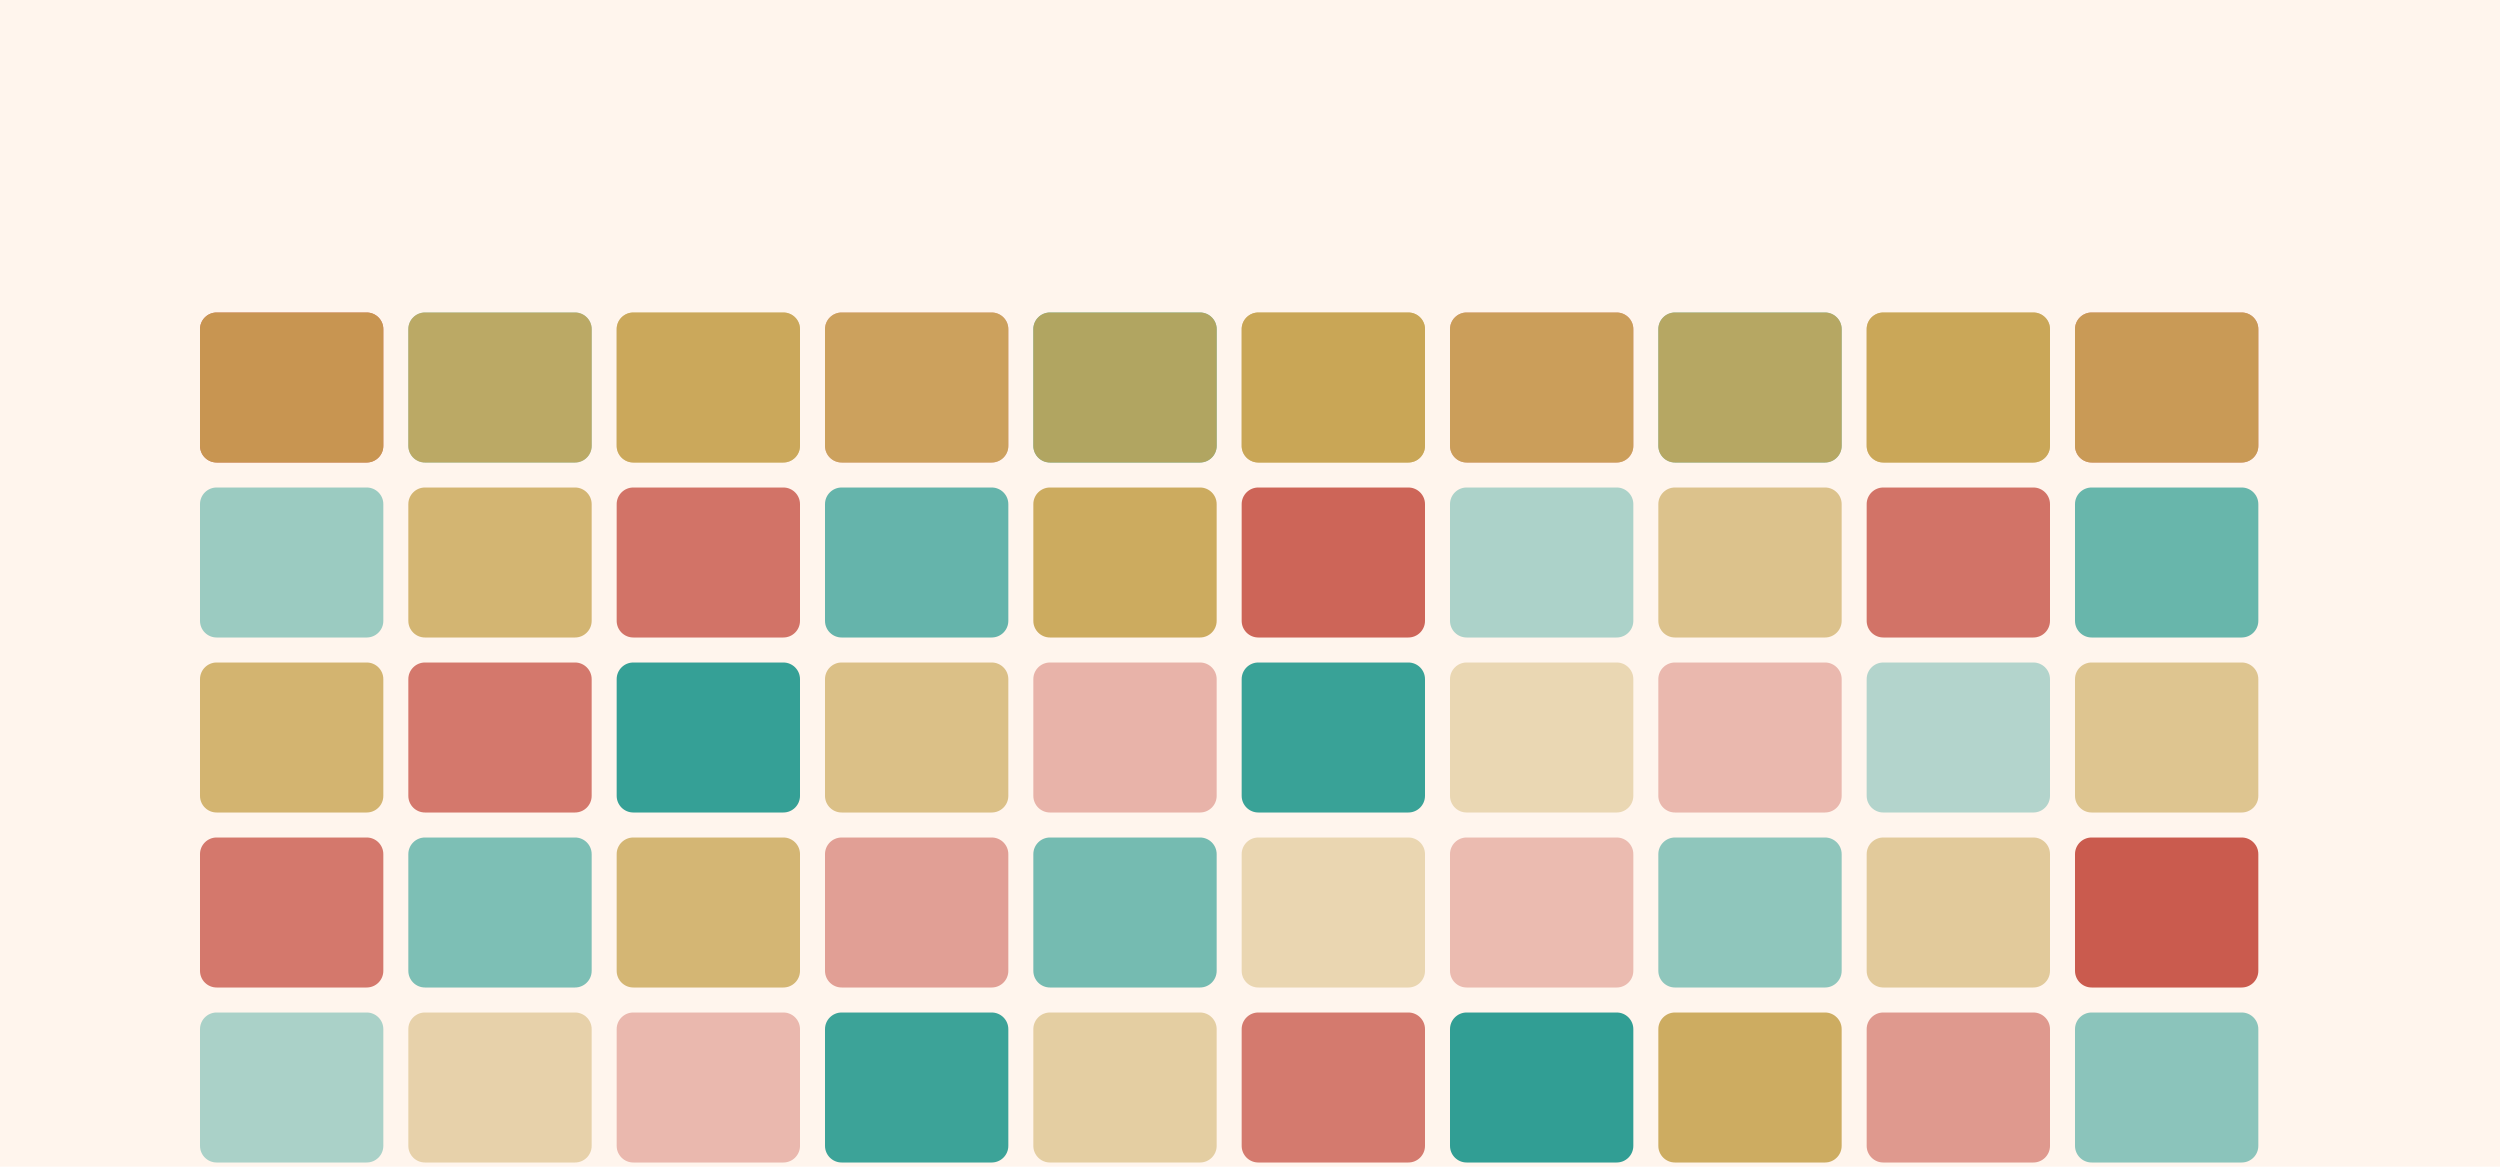
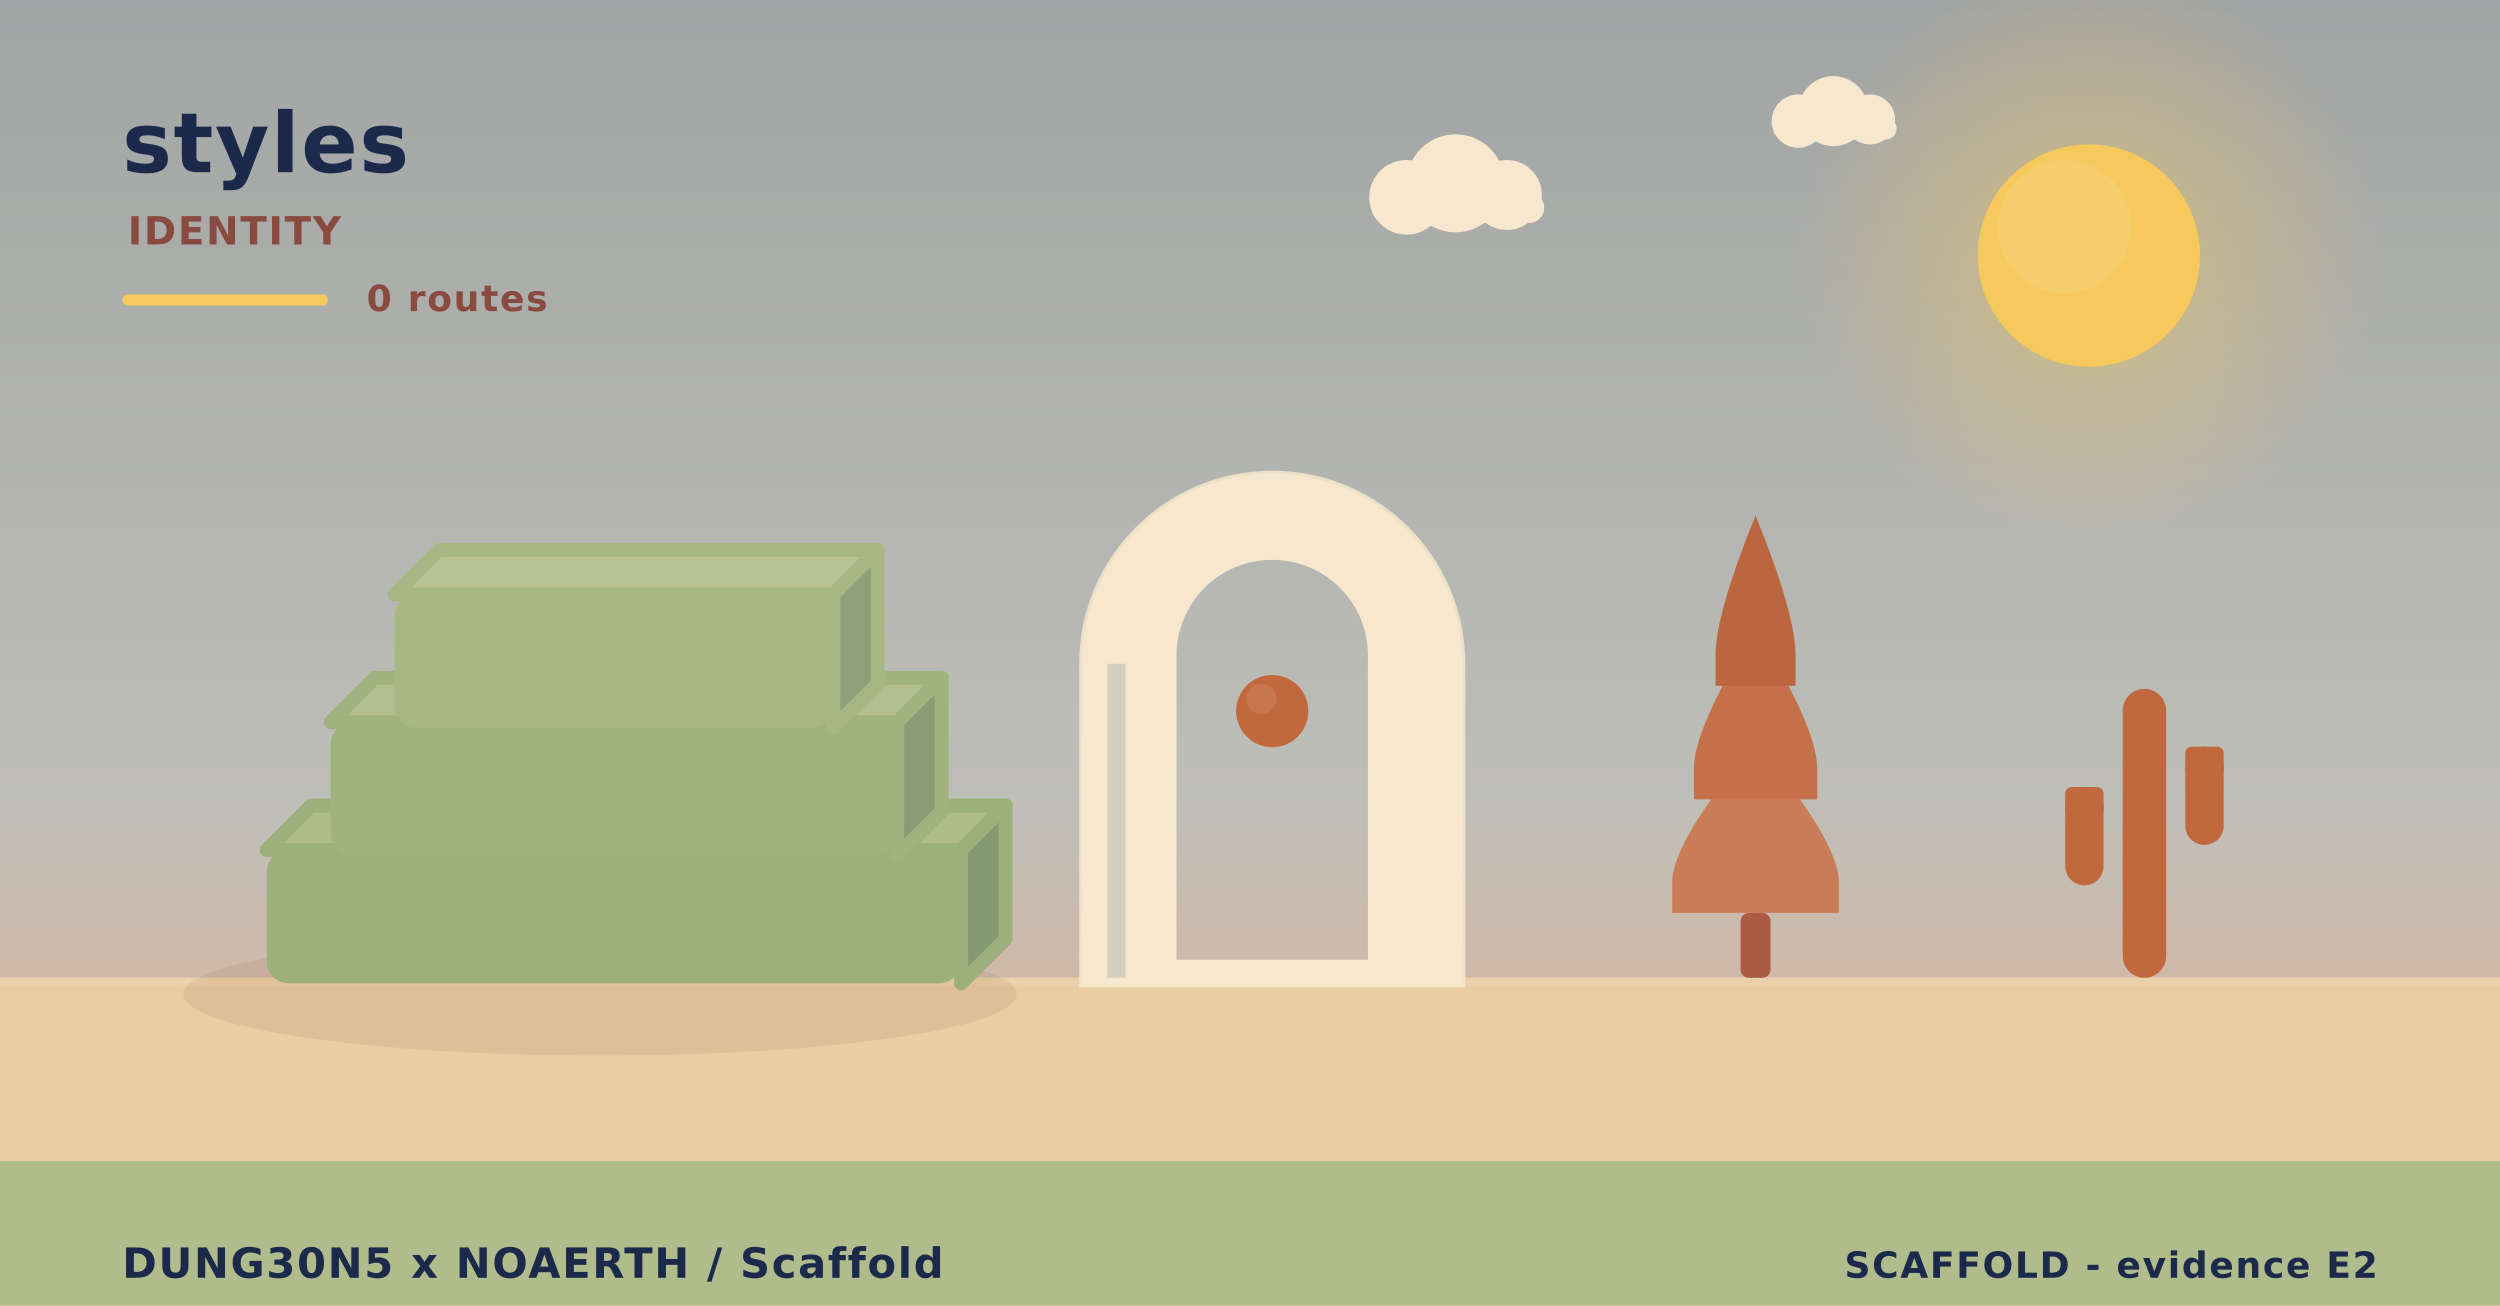
- <svg xmlns="http://www.w3.org/2000/svg" viewBox="0 0 1200 560" width="1200" height="560" role="img" aria-label="styles hero">
-   <rect width="1200" height="560" fill="#fff5ed" />
-   <defs>
-     <linearGradient id="gh" x1="0" y1="0" x2="1" y2="1">
-       <stop offset="0%" stop-color="#c75346" />
-       <stop offset="100%" stop-color="#24998e" />
-     </linearGradient>
-   </defs>
-   <rect x="96.00" y="150.00" width="88.00" height="72.00" rx="8.00" fill="#c75346" opacity="0.92" />
-   <rect x="196.00" y="150.00" width="88.00" height="72.00" rx="8.00" fill="#24998e" opacity="0.52" />
-   <rect x="296.00" y="150.00" width="88.00" height="72.00" rx="8.00" fill="#c7a350" opacity="0.66" />
-   <rect x="396.00" y="150.00" width="88.00" height="72.00" rx="8.00" fill="#c75346" opacity="0.55" />
-   <rect x="496.00" y="150.00" width="88.00" height="72.00" rx="8.00" fill="#24998e" opacity="0.75" />
-   <rect x="596.00" y="150.00" width="88.00" height="72.00" rx="8.00" fill="#c7a350" opacity="0.81" />
-   <rect x="696.00" y="150.00" width="88.00" height="72.00" rx="8.00" fill="#c75346" opacity="0.63" />
-   <rect x="796.00" y="150.00" width="88.00" height="72.00" rx="8.00" fill="#24998e" opacity="0.64" />
-   <rect x="896.00" y="150.00" width="88.00" height="72.00" rx="8.00" fill="#c7a350" opacity="0.74" />
-   <rect x="996.00" y="150.00" width="88.00" height="72.00" rx="8.00" fill="#c75346" opacity="0.76" />
-   <rect x="96.00" y="234.00" width="88.00" height="72.00" rx="8.00" fill="#24998e" opacity="0.46" />
-   <rect x="196.00" y="234.00" width="88.00" height="72.00" rx="8.00" fill="#c7a350" opacity="0.78" />
-   <rect x="296.00" y="234.00" width="88.00" height="72.00" rx="8.00" fill="#c75346" opacity="0.80" />
-   <rect x="396.00" y="234.00" width="88.00" height="72.00" rx="8.00" fill="#24998e" opacity="0.70" />
-   <rect x="496.00" y="234.00" width="88.00" height="72.00" rx="8.00" fill="#c7a350" opacity="0.90" />
-   <rect x="596.00" y="234.00" width="88.00" height="72.00" rx="8.00" fill="#c75346" opacity="0.89" />
-   <rect x="696.00" y="234.00" width="88.00" height="72.00" rx="8.00" fill="#24998e" opacity="0.38" />
-   <rect x="796.00" y="234.00" width="88.00" height="72.00" rx="8.00" fill="#c7a350" opacity="0.62" />
-   <rect x="896.00" y="234.00" width="88.00" height="72.00" rx="8.00" fill="#c75346" opacity="0.80" />
-   <rect x="996.00" y="234.00" width="88.00" height="72.00" rx="8.00" fill="#24998e" opacity="0.69" />
-   <rect x="96.00" y="318.00" width="88.00" height="72.00" rx="8.00" fill="#c7a350" opacity="0.79" />
-   <rect x="196.00" y="318.00" width="88.00" height="72.00" rx="8.00" fill="#c75346" opacity="0.77" />
-   <rect x="296.00" y="318.00" width="88.00" height="72.00" rx="8.00" fill="#24998e" opacity="0.92" />
-   <rect x="396.00" y="318.00" width="88.00" height="72.00" rx="8.00" fill="#c7a350" opacity="0.65" />
-   <rect x="496.00" y="318.00" width="88.00" height="72.00" rx="8.00" fill="#c75346" opacity="0.41" />
-   <rect x="596.00" y="318.00" width="88.00" height="72.00" rx="8.00" fill="#24998e" opacity="0.90" />
-   <rect x="696.00" y="318.00" width="88.00" height="72.00" rx="8.00" fill="#c7a350" opacity="0.37" />
-   <rect x="796.00" y="318.00" width="88.00" height="72.00" rx="8.00" fill="#c75346" opacity="0.38" />
-   <rect x="896.00" y="318.00" width="88.00" height="72.00" rx="8.00" fill="#24998e" opacity="0.35" />
-   <rect x="996.00" y="318.00" width="88.00" height="72.00" rx="8.00" fill="#c7a350" opacity="0.59" />
-   <rect x="96.00" y="402.00" width="88.00" height="72.00" rx="8.00" fill="#c75346" opacity="0.77" />
-   <rect x="196.00" y="402.00" width="88.00" height="72.00" rx="8.00" fill="#24998e" opacity="0.59" />
-   <rect x="296.00" y="402.00" width="88.00" height="72.00" rx="8.00" fill="#c7a350" opacity="0.77" />
-   <rect x="396.00" y="402.00" width="88.00" height="72.00" rx="8.00" fill="#c75346" opacity="0.53" />
-   <rect x="496.00" y="402.00" width="88.00" height="72.00" rx="8.00" fill="#24998e" opacity="0.63" />
-   <rect x="596.00" y="402.00" width="88.00" height="72.00" rx="8.00" fill="#c7a350" opacity="0.38" />
-   <rect x="696.00" y="402.00" width="88.00" height="72.00" rx="8.00" fill="#c75346" opacity="0.36" />
-   <rect x="796.00" y="402.00" width="88.00" height="72.00" rx="8.00" fill="#24998e" opacity="0.51" />
-   <rect x="896.00" y="402.00" width="88.00" height="72.00" rx="8.00" fill="#c7a350" opacity="0.52" />
-   <rect x="996.00" y="402.00" width="88.00" height="72.00" rx="8.00" fill="#c75346" opacity="0.95" />
-   <rect x="96.00" y="486.00" width="88.00" height="72.00" rx="8.00" fill="#24998e" opacity="0.39" />
-   <rect x="196.00" y="486.00" width="88.00" height="72.00" rx="8.00" fill="#c7a350" opacity="0.43" />
-   <rect x="296.00" y="486.00" width="88.00" height="72.00" rx="8.00" fill="#c75346" opacity="0.38" />
-   <rect x="396.00" y="486.00" width="88.00" height="72.00" rx="8.00" fill="#24998e" opacity="0.89" />
-   <rect x="496.00" y="486.00" width="88.00" height="72.00" rx="8.00" fill="#c7a350" opacity="0.48" />
-   <rect x="596.00" y="486.00" width="88.00" height="72.00" rx="8.00" fill="#c75346" opacity="0.76" />
-   <rect x="696.00" y="486.00" width="88.00" height="72.00" rx="8.00" fill="#24998e" opacity="0.94" />
-   <rect x="796.00" y="486.00" width="88.00" height="72.00" rx="8.00" fill="#c7a350" opacity="0.89" />
-   <rect x="896.00" y="486.00" width="88.00" height="72.00" rx="8.00" fill="#c75346" opacity="0.57" />
-   <rect x="996.00" y="486.00" width="88.00" height="72.00" rx="8.00" fill="#24998e" opacity="0.53" />
+ <svg xmlns="http://www.w3.org/2000/svg" width="900" height="470" viewBox="0 0 900 470" role="img" aria-label="styles - identity">
+   <linearGradient id="skyh" x1="0" y1="0" x2="0" y2="1">
+     <stop offset="0" stop-color="#a1a4a4" />
+     <stop offset="0.62" stop-color="#bfbfb8" />
+     <stop offset="1" stop-color="#f3ad8a" />
+   </linearGradient>
+   <rect width="900" height="470" fill="url(#skyh)" />
+   <radialGradient id="sunh">
+     <stop offset="0.35" stop-color="#f5c95c" stop-opacity="0.34" />
+     <stop offset="1" stop-color="#f5c95c" stop-opacity="0" />
+   </radialGradient>
+   <circle cx="752" cy="92" r="104" fill="url(#sunh)" />
+   <circle cx="752" cy="92" r="40" fill="#f5c95c" />
+   <circle cx="743.2" cy="81.6" r="24" fill="#f5d27e" opacity="0.5" />
  <g>
-     <rect x="96.00" y="150.00" width="88.00" height="72.00" rx="8.00" fill="#c7a350" opacity="0.80" />
-     <animate attributeName="opacity" values="0.25;1.0;0.25" dur="10.867s" begin="1.15s" repeatCount="indefinite" />
+     <circle cx="524" cy="66" r="17.64" fill="#f6e7ce" />
+     <circle cx="506.36" cy="71.04" r="13.44" fill="#f6e7ce" />
+     <circle cx="542.48" cy="70.2" r="12.6" fill="#f6e7ce" />
+     <rect x="493.76" y="69.36" width="62.16" height="10.92" rx="5.46" fill="#f6e7ce" />
+     <animateTransform attributeName="transform" type="translate" values="0 0;24 0;0 0" dur="36s" begin="0s" repeatCount="indefinite" />
  </g>
  <g>
-     <rect x="196.00" y="150.00" width="88.00" height="72.00" rx="8.00" fill="#c7a350" opacity="0.80" />
-     <animate attributeName="opacity" values="0.25;1.0;0.25" dur="10.867s" begin="1.47s" repeatCount="indefinite" />
+     <circle cx="660" cy="40" r="12.6" fill="#f6e7ce" />
+     <circle cx="647.4" cy="43.6" r="9.6" fill="#f6e7ce" />
+     <circle cx="673.2" cy="43" r="9" fill="#f6e7ce" />
+     <rect x="638.4" y="42.4" width="44.4" height="7.8" rx="3.9" fill="#f6e7ce" />
+     <animateTransform attributeName="transform" type="translate" values="0 0;-18 0;0 0" dur="46s" begin="3s" repeatCount="indefinite" />
+   </g>
+   <rect x="0" y="352" width="900" height="118" fill="#e9cda3" />
+   <rect x="0" y="352" width="900" height="3" fill="#ebd1a9" />
+   <text x="44" y="62" font-family="Verdana,DejaVu Sans,sans-serif" font-size="30" font-weight="700" letter-spacing="0.6" fill="#1b2a4a" text-anchor="start">styles</text>
+   <text x="46" y="88" font-family="Verdana,DejaVu Sans,sans-serif" font-size="14" font-weight="700" letter-spacing="0.6" fill="#894b3f" text-anchor="start">IDENTITY</text>
+   <rect x="44" y="106" width="74" height="4" rx="2" fill="#f5c95c" />
+   <text x="132" y="112" font-family="Verdana,DejaVu Sans,sans-serif" font-size="13" font-weight="700" letter-spacing="0.6" fill="#894b3f" text-anchor="start">0 routes</text>
+   <ellipse cx="216" cy="358" rx="150" ry="22" fill="rgba(138,90,68,0.11)" />
+   <g>
+     <path d="M96,306 L346,306 L362,290 L112,290 Z" fill="#afbc8c" stroke="#9bb07a" stroke-width="5" stroke-linejoin="round" />
+     <path d="M346,306 L362,290 L362,338 L346,354 Z" fill="#859972" stroke="#9bb07a" stroke-width="5" stroke-linejoin="round" />
+     <rect x="96" y="306" width="250" height="48" rx="8" fill="#9bb07a" />
+     <animateTransform attributeName="transform" type="translate" values="0 10;0 0" dur="0.9s" begin="0s" fill="freeze" />
  </g>
  <g>
-     <rect x="296.00" y="150.00" width="88.00" height="72.00" rx="8.00" fill="#c7a350" opacity="0.80" />
-     <animate attributeName="opacity" values="0.25;1.0;0.25" dur="10.867s" begin="1.79s" repeatCount="indefinite" />
+     <path d="M119,260 L323,260 L339,244 L135,244 Z" fill="#b3be90" stroke="#a0b37f" stroke-width="5" stroke-linejoin="round" />
+     <path d="M323,260 L339,244 L339,292 L323,308 Z" fill="#899c76" stroke="#a0b37f" stroke-width="5" stroke-linejoin="round" />
+     <rect x="119" y="260" width="204" height="48" rx="8" fill="#a0b37f" />
+     <animateTransform attributeName="transform" type="translate" values="0 10;0 0" dur="0.9s" begin="0.28s" fill="freeze" />
  </g>
  <g>
-     <rect x="396.00" y="150.00" width="88.00" height="72.00" rx="8.00" fill="#c7a350" opacity="0.80" />
-     <animate attributeName="opacity" values="0.25;1.0;0.25" dur="10.867s" begin="2.11s" repeatCount="indefinite" />
+     <path d="M142,214 L300,214 L316,198 L158,198 Z" fill="#b8c294" stroke="#a6b784" stroke-width="5" stroke-linejoin="round" />
+     <path d="M300,214 L316,198 L316,246 L300,262 Z" fill="#8e9f7a" stroke="#a6b784" stroke-width="5" stroke-linejoin="round" />
+     <rect x="142" y="214" width="158" height="48" rx="8" fill="#a6b784" />
+     <animateTransform attributeName="transform" type="translate" values="0 10;0 0" dur="0.9s" begin="0.56s" fill="freeze" />
  </g>
+   <path d="M392,352 L392,238.96 A66,66 0 0 1 524,238.96 L524,352 Z M421.04,348 L421.04,236 A36.96,36.96 0 0 1 494.96,236 L494.96,348 Z" fill="#f6e7ce" fill-rule="evenodd" stroke="#f6e7ce" stroke-width="5" stroke-linejoin="round" />
+   <path d="M392,352 L392,238.96 A66,66 0 0 1 524,238.96 L524,352 Z" fill="none" stroke="#f6e7ce" stroke-width="7" stroke-linecap="round" opacity="0.85" />
+   <rect x="398.6" y="238.96" width="6.6" height="113.04" fill="#d7cdbc" />
  <g>
-     <rect x="496.00" y="150.00" width="88.00" height="72.00" rx="8.00" fill="#c7a350" opacity="0.80" />
-     <animate attributeName="opacity" values="0.25;1.0;0.25" dur="10.867s" begin="2.43s" repeatCount="indefinite" />
+     <circle cx="458" cy="256" r="13" fill="#c1683f" />
+     <circle cx="454.1" cy="251.58" r="5.46" fill="#cc815c" opacity="0.55" />
+     <animate attributeName="opacity" values="0.78;1;0.78" dur="5.2s" begin="0s" repeatCount="indefinite" />
  </g>
-   <g>
-     <rect x="596.00" y="150.00" width="88.00" height="72.00" rx="8.00" fill="#c7a350" opacity="0.80" />
-     <animate attributeName="opacity" values="0.25;1.0;0.25" dur="10.867s" begin="2.75s" repeatCount="indefinite" />
-   </g>
-   <g>
-     <rect x="696.00" y="150.00" width="88.00" height="72.00" rx="8.00" fill="#c7a350" opacity="0.80" />
-     <animate attributeName="opacity" values="0.25;1.0;0.25" dur="10.867s" begin="3.07s" repeatCount="indefinite" />
-   </g>
-   <g>
-     <rect x="796.00" y="150.00" width="88.00" height="72.00" rx="8.00" fill="#c7a350" opacity="0.80" />
-     <animate attributeName="opacity" values="0.25;1.0;0.25" dur="10.867s" begin="3.39s" repeatCount="indefinite" />
-   </g>
-   <g>
-     <rect x="896.00" y="150.00" width="88.00" height="72.00" rx="8.00" fill="#c7a350" opacity="0.80" />
-     <animate attributeName="opacity" values="0.25;1.0;0.25" dur="10.867s" begin="3.71s" repeatCount="indefinite" />
-   </g>
-   <g>
-     <rect x="996.00" y="150.00" width="88.00" height="72.00" rx="8.00" fill="#c7a350" opacity="0.80" />
-     <animate attributeName="opacity" values="0.25;1.0;0.25" dur="10.867s" begin="4.03s" repeatCount="indefinite" />
-   </g>
+   <rect x="626.6" y="328.64" width="10.8" height="23.36" rx="3" fill="#ac5b43" />
+   <path d="M632,267.32 Q602,302.89 602,317.6 Q602,328.64 602,328.64 L662,328.64 Q662,328.64 662,317.6 Q662,302.89 632,267.32 Z" fill="#c97c56" />
+   <path d="M632,226.44 Q609.8,262.01 609.8,276.72 Q609.8,287.76 609.8,287.76 L654.2,287.76 Q654.2,287.76 654.2,276.72 Q654.2,262.01 632,226.44 Z" fill="#c47048" />
+   <path d="M632,185.56 Q617.6,221.13 617.6,235.84 Q617.6,246.88 617.6,246.88 L646.4,246.88 Q646.4,246.88 646.4,235.84 Q646.4,221.13 632,185.56 Z" fill="#ba663f" />
+   <rect x="764.18" y="248" width="15.64" height="104" rx="7.82" fill="#c1683f" />
+   <rect x="743.48" y="283.36" width="13.8" height="35.36" rx="6.9" fill="#c1683f" />
+   <rect x="743.48" y="283.36" width="13.8" height="10.4" rx="2.3" fill="#c1683f" />
+   <rect x="786.72" y="268.8" width="13.8" height="35.36" rx="6.9" fill="#c1683f" />
+   <rect x="786.72" y="268.8" width="13.8" height="10.4" rx="2.3" fill="#c1683f" />
+   <rect x="0" y="418" width="900" height="52" rx="0" fill="#adbb8b" opacity="0.94" />
+   <text x="44" y="460" font-family="Verdana,DejaVu Sans,sans-serif" font-size="15" font-weight="700" letter-spacing="0.6" fill="#1b2a4a" text-anchor="start">DUNG30N5 x NOAERTH  /  Scaffold</text>
+   <text x="856" y="460" font-family="Verdana,DejaVu Sans,sans-serif" font-size="13" font-weight="700" letter-spacing="0.6" fill="#1b2a4a" text-anchor="end">SCAFFOLD  -  evidence E2</text>
</svg>
